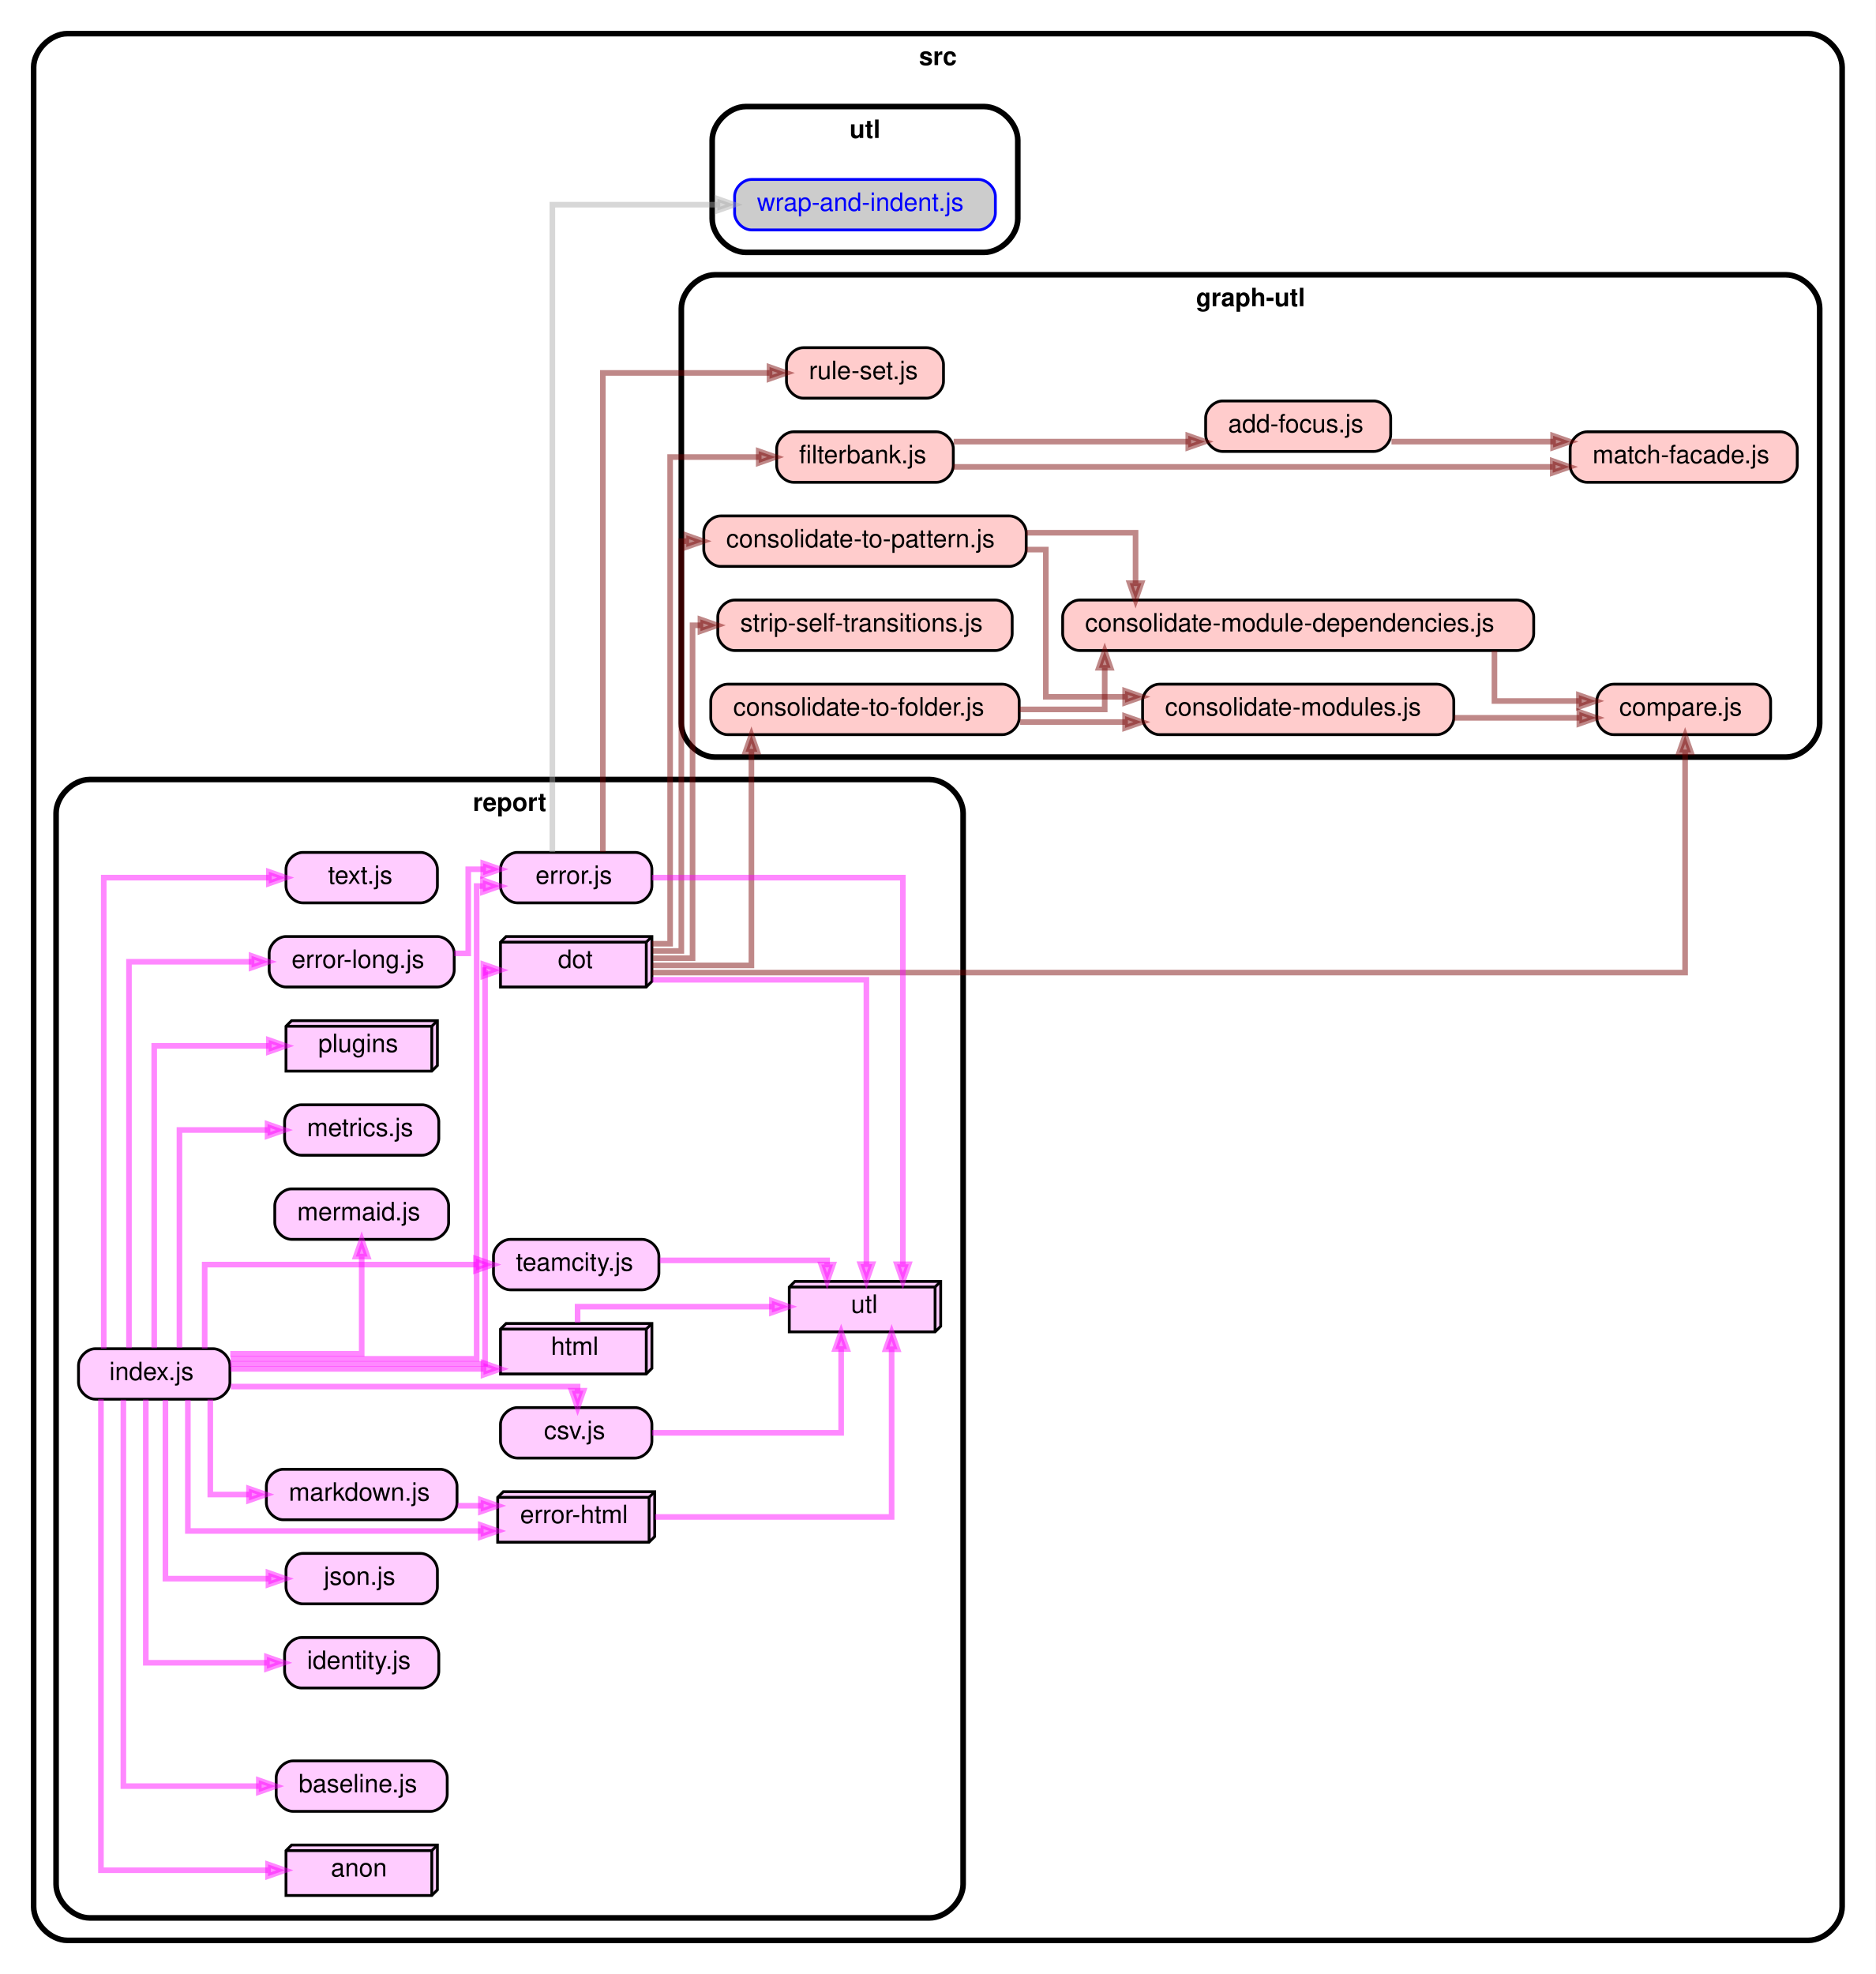
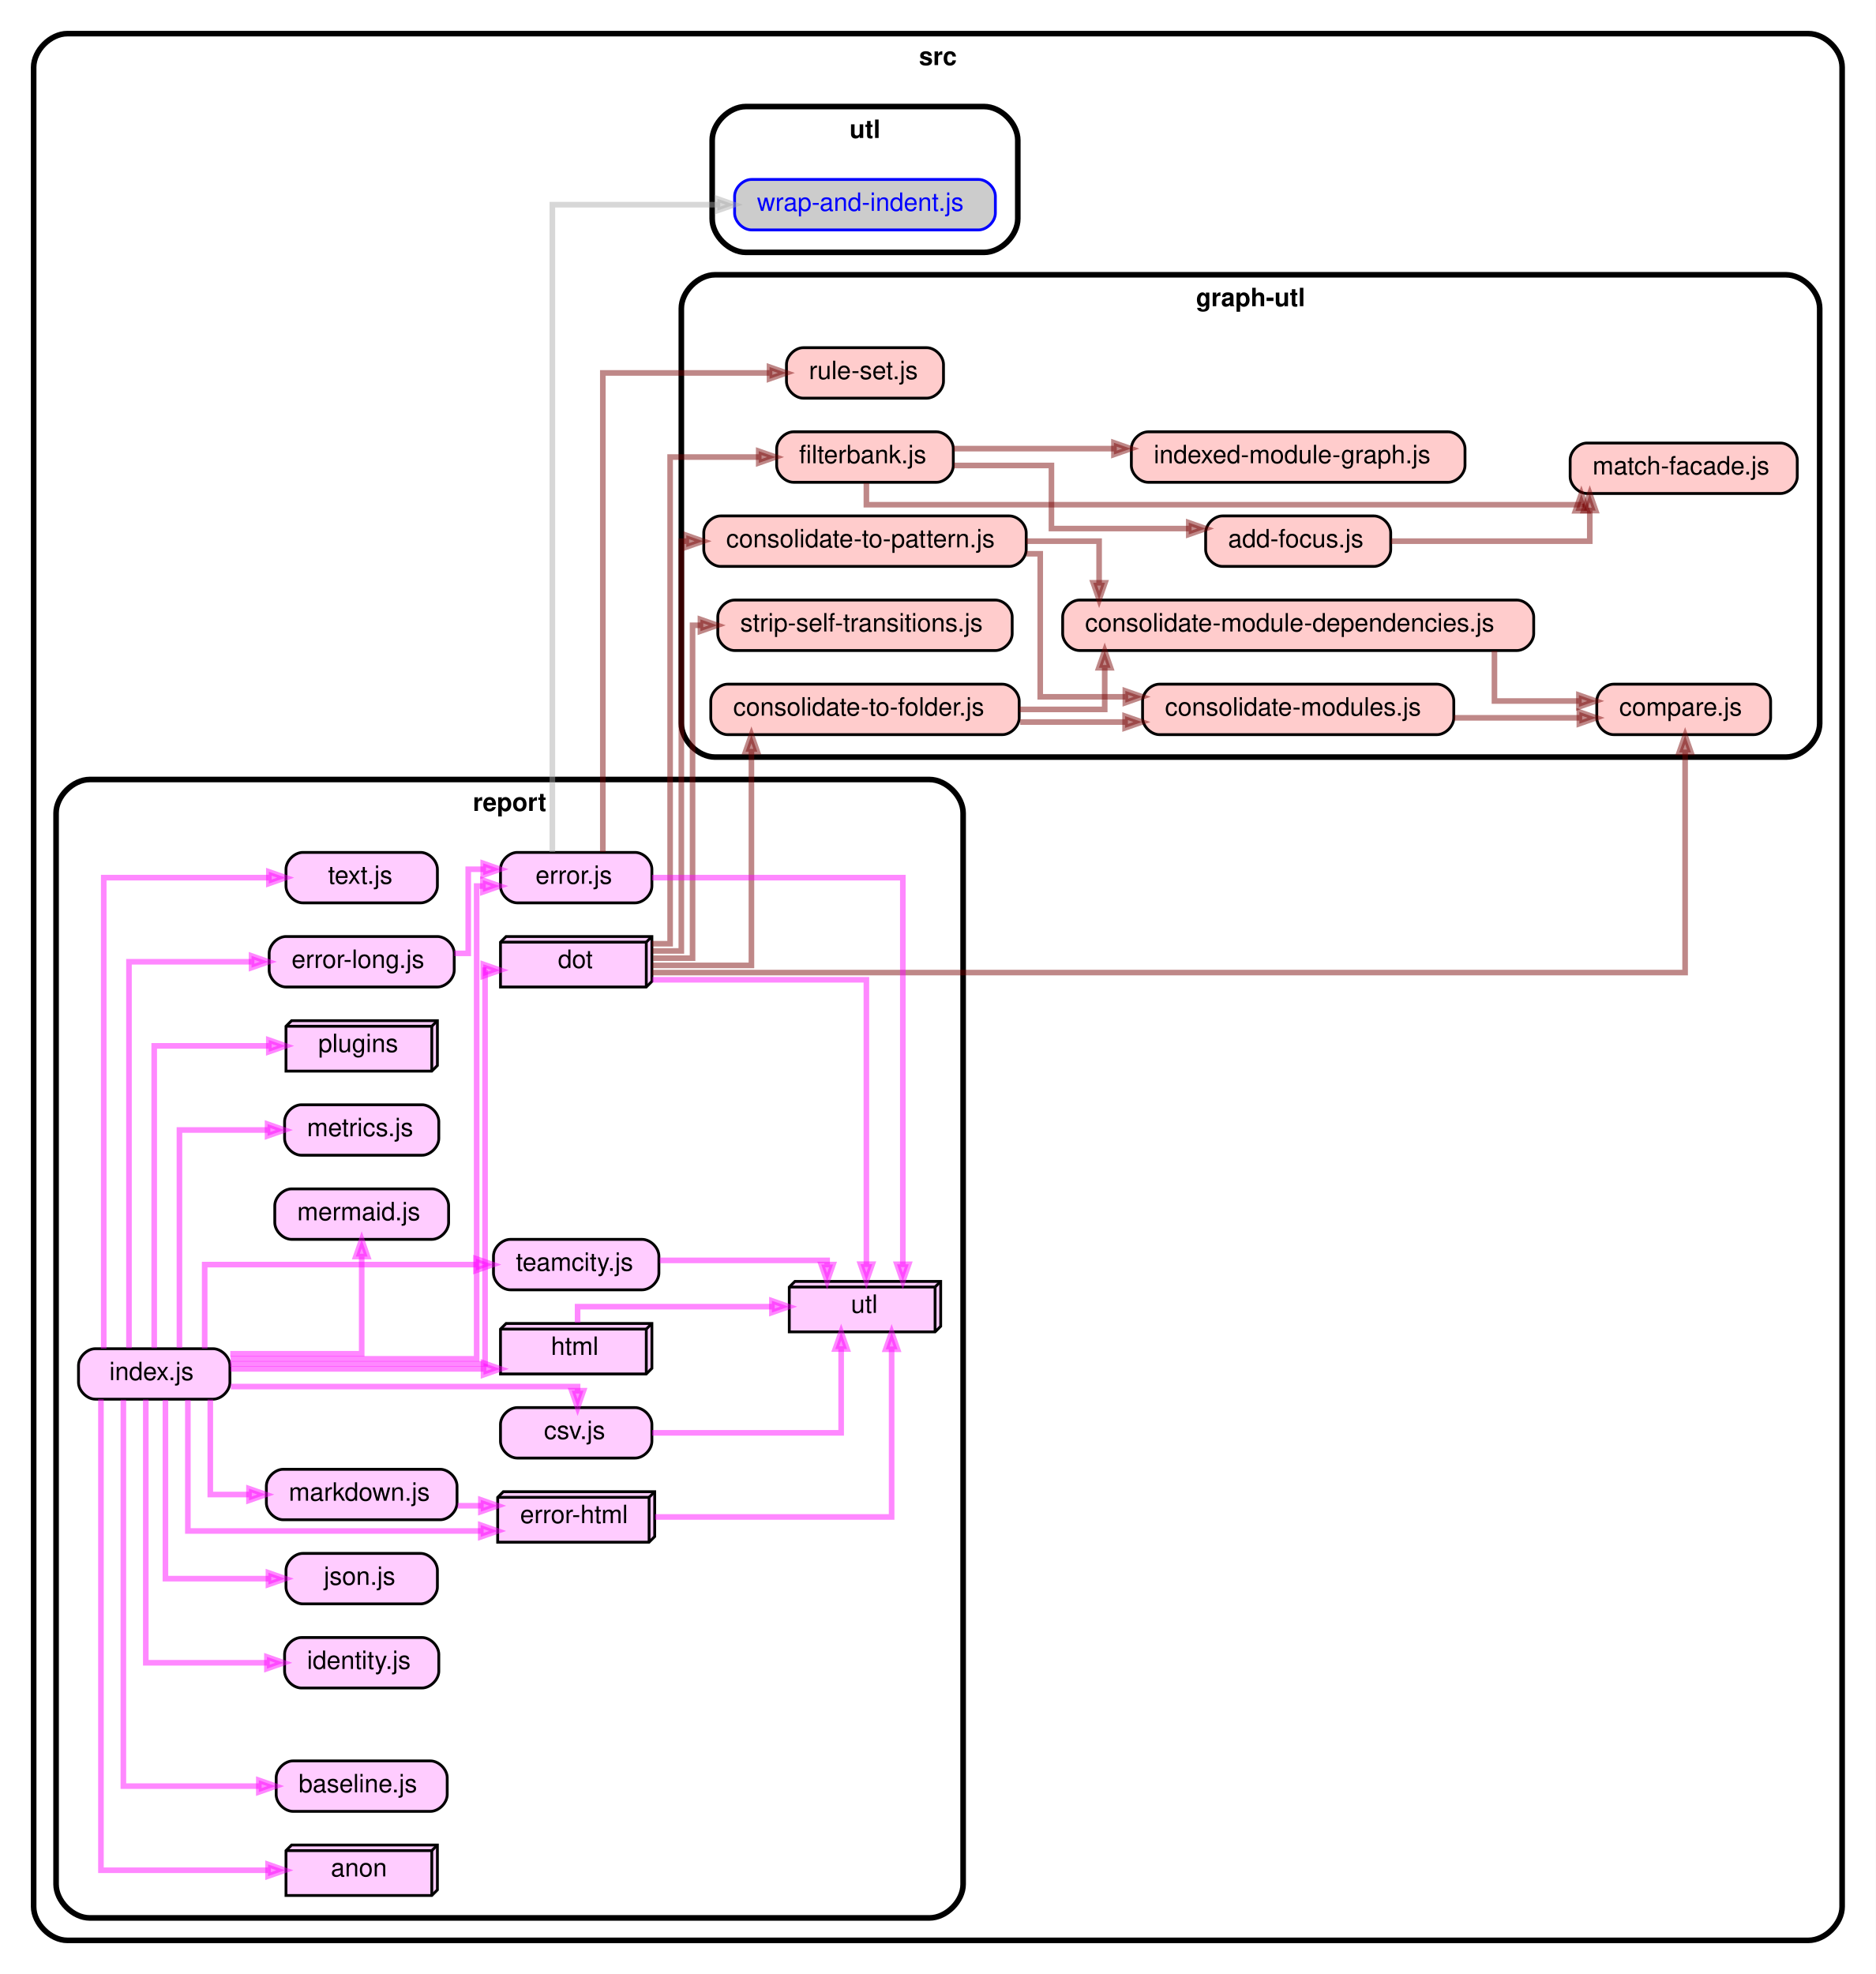
<svg xmlns="http://www.w3.org/2000/svg" xmlns:xlink="http://www.w3.org/1999/xlink" width="669pt" height="704pt" viewBox="0.00 0.00 669.00 704.00">
  <g id="graph0" class="graph" transform="scale(1 1) rotate(0) translate(4 700)">
    <polygon fill="white" stroke="transparent" points="-4,4 -4,-700 665,-700 665,4 -4,4" />
    <g id="clust1" class="cluster">
      <path fill="#ffffff" stroke="black" stroke-width="2" d="M20,-8C20,-8 641,-8 641,-8 647,-8 653,-14 653,-20 653,-20 653,-676 653,-676 653,-682 647,-688 641,-688 641,-688 20,-688 20,-688 14,-688 8,-682 8,-676 8,-676 8,-20 8,-20 8,-14 14,-8 20,-8" />
      <text text-anchor="middle" x="330.5" y="-676.8" font-family="Helvetica,sans-Serif" font-weight="bold" font-size="9.00">src</text>
    </g>
    <g id="clust2" class="cluster">
      <path fill="#ffffff" stroke="black" stroke-width="2" d="M251,-430C251,-430 633,-430 633,-430 639,-430 645,-436 645,-442 645,-442 645,-590 645,-590 645,-596 639,-602 633,-602 633,-602 251,-602 251,-602 245,-602 239,-596 239,-590 239,-590 239,-442 239,-442 239,-436 245,-430 251,-430" />
      <text text-anchor="middle" x="442" y="-590.8" font-family="Helvetica,sans-Serif" font-weight="bold" font-size="9.00">graph-utl</text>
    </g>
    <g id="clust3" class="cluster">
      <path fill="#ffffff" stroke="black" stroke-width="2" d="M28,-16C28,-16 327.5,-16 327.5,-16 333.5,-16 339.5,-22 339.5,-28 339.5,-28 339.5,-410 339.5,-410 339.5,-416 333.5,-422 327.5,-422 327.5,-422 28,-422 28,-422 22,-422 16,-416 16,-410 16,-410 16,-28 16,-28 16,-22 22,-16 28,-16" />
      <text text-anchor="middle" x="177.75" y="-410.8" font-family="Helvetica,sans-Serif" font-weight="bold" font-size="9.00">report</text>
    </g>
    <g id="clust4" class="cluster">
      <path fill="#ffffff" stroke="black" stroke-width="2" d="M262,-610C262,-610 347,-610 347,-610 353,-610 359,-616 359,-622 359,-622 359,-650 359,-650 359,-656 353,-662 347,-662 347,-662 262,-662 262,-662 256,-662 250,-656 250,-650 250,-650 250,-622 250,-622 250,-616 256,-610 262,-610" />
      <text text-anchor="start" x="299" y="-650.8" font-family="Helvetica,sans-Serif" font-weight="bold" font-size="9.00">utl</text>
    </g>
    <g id="node1" class="node">
      <g id="a_node1">
        <a xlink:href="https://github.com/sverweij/dependency-cruiser/blob/develop/src/graph-utl/add-focus.js" xlink:title="add-focus.js">
-           <path fill="#ffcccc" stroke="black" d="M486,-557C486,-557 432,-557 432,-557 429,-557 426,-554 426,-551 426,-551 426,-545 426,-545 426,-542 429,-539 432,-539 432,-539 486,-539 486,-539 489,-539 492,-542 492,-545 492,-545 492,-551 492,-551 492,-554 489,-557 486,-557" />
-           <text text-anchor="start" x="434" y="-545.8" font-family="Helvetica,sans-Serif" font-size="9.00">add-focus.js</text>
+           <path fill="#ffcccc" stroke="black" d="M486,-516C486,-516 432,-516 432,-516 429,-516 426,-513 426,-510 426,-510 426,-504 426,-504 426,-501 429,-498 432,-498 432,-498 486,-498 486,-498 489,-498 492,-501 492,-504 492,-504 492,-510 492,-510 492,-513 489,-516 486,-516" />
+           <text text-anchor="start" x="434" y="-504.8" font-family="Helvetica,sans-Serif" font-size="9.00">add-focus.js</text>
        </a>
      </g>
    </g>
    <g id="node2" class="node">
      <g id="a_node2">
        <a xlink:href="https://github.com/sverweij/dependency-cruiser/blob/develop/src/graph-utl/match-facade.js" xlink:title="match-facade.js">
-           <path fill="#ffcccc" stroke="black" d="M631,-546C631,-546 562,-546 562,-546 559,-546 556,-543 556,-540 556,-540 556,-534 556,-534 556,-531 559,-528 562,-528 562,-528 631,-528 631,-528 634,-528 637,-531 637,-534 637,-534 637,-540 637,-540 637,-543 634,-546 631,-546" />
-           <text text-anchor="start" x="564" y="-534.8" font-family="Helvetica,sans-Serif" font-size="9.00">match-facade.js</text>
+           <path fill="#ffcccc" stroke="black" d="M631,-542C631,-542 562,-542 562,-542 559,-542 556,-539 556,-536 556,-536 556,-530 556,-530 556,-527 559,-524 562,-524 562,-524 631,-524 631,-524 634,-524 637,-527 637,-530 637,-530 637,-536 637,-536 637,-539 634,-542 631,-542" />
+           <text text-anchor="start" x="564" y="-530.8" font-family="Helvetica,sans-Serif" font-size="9.00">match-facade.js</text>
        </a>
      </g>
    </g>
    <g id="edge1" class="edge">
-       <path fill="none" stroke="#770000" stroke-width="2" stroke-opacity="0.467" d="M492.28,-542.5C492.28,-542.5 549.92,-542.5 549.92,-542.5" />
-       <polygon fill="#770000" fill-opacity="0.467" stroke="#770000" stroke-width="2" stroke-opacity="0.467" points="549.92,-544.6 555.92,-542.5 549.92,-540.4 549.92,-544.6" />
+       <path fill="none" stroke="#770000" stroke-width="2" stroke-opacity="0.467" d="M492.19,-507C522.63,-507 563,-507 563,-507 563,-507 563,-517.91 563,-517.91" />
+       <polygon fill="#770000" fill-opacity="0.467" stroke="#770000" stroke-width="2" stroke-opacity="0.467" points="560.9,-517.91 563,-523.91 565.1,-517.91 560.9,-517.91" />
    </g>
    <g id="node3" class="node">
      <g id="a_node3">
        <a xlink:href="https://github.com/sverweij/dependency-cruiser/blob/develop/src/graph-utl/compare.js" xlink:title="compare.js">
          <path fill="#ffcccc" stroke="black" d="M621.5,-456C621.5,-456 571.5,-456 571.5,-456 568.5,-456 565.5,-453 565.5,-450 565.5,-450 565.5,-444 565.5,-444 565.5,-441 568.5,-438 571.5,-438 571.5,-438 621.5,-438 621.5,-438 624.5,-438 627.5,-441 627.5,-444 627.5,-444 627.5,-450 627.5,-450 627.5,-453 624.5,-456 621.5,-456" />
          <text text-anchor="start" x="573.5" y="-444.8" font-family="Helvetica,sans-Serif" font-size="9.00">compare.js</text>
        </a>
      </g>
    </g>
    <g id="node4" class="node">
      <g id="a_node4">
        <a xlink:href="https://github.com/sverweij/dependency-cruiser/blob/develop/src/graph-utl/consolidate-module-dependencies.js" xlink:title="consolidate-module-dependencies.js">
          <path fill="#ffcccc" stroke="black" d="M537,-486C537,-486 381,-486 381,-486 378,-486 375,-483 375,-480 375,-480 375,-474 375,-474 375,-471 378,-468 381,-468 381,-468 537,-468 537,-468 540,-468 543,-471 543,-474 543,-474 543,-480 543,-480 543,-483 540,-486 537,-486" />
          <text text-anchor="start" x="383" y="-474.8" font-family="Helvetica,sans-Serif" font-size="9.00">consolidate-module-dependencies.js</text>
        </a>
      </g>
    </g>
    <g id="edge2" class="edge">
      <path fill="none" stroke="#770000" stroke-width="2" stroke-opacity="0.467" d="M529,-467.86C529,-460.03 529,-450 529,-450 529,-450 559.12,-450 559.12,-450" />
      <polygon fill="#770000" fill-opacity="0.467" stroke="#770000" stroke-width="2" stroke-opacity="0.467" points="559.12,-452.1 565.12,-450 559.12,-447.9 559.12,-452.1" />
    </g>
    <g id="node5" class="node">
      <g id="a_node5">
        <a xlink:href="https://github.com/sverweij/dependency-cruiser/blob/develop/src/graph-utl/consolidate-modules.js" xlink:title="consolidate-modules.js">
          <path fill="#ffcccc" stroke="black" d="M508.5,-456C508.5,-456 409.5,-456 409.5,-456 406.5,-456 403.5,-453 403.5,-450 403.5,-450 403.5,-444 403.5,-444 403.5,-441 406.5,-438 409.5,-438 409.5,-438 508.5,-438 508.5,-438 511.5,-438 514.5,-441 514.5,-444 514.5,-444 514.5,-450 514.5,-450 514.5,-453 511.5,-456 508.5,-456" />
          <text text-anchor="start" x="411.5" y="-444.8" font-family="Helvetica,sans-Serif" font-size="9.00">consolidate-modules.js</text>
        </a>
      </g>
    </g>
    <g id="edge3" class="edge">
      <path fill="none" stroke="#770000" stroke-width="2" stroke-opacity="0.467" d="M514.53,-444C514.53,-444 559.28,-444 559.28,-444" />
      <polygon fill="#770000" fill-opacity="0.467" stroke="#770000" stroke-width="2" stroke-opacity="0.467" points="559.28,-446.1 565.28,-444 559.28,-441.9 559.28,-446.1" />
    </g>
    <g id="node6" class="node">
      <g id="a_node6">
        <a xlink:href="https://github.com/sverweij/dependency-cruiser/blob/develop/src/graph-utl/consolidate-to-folder.js" xlink:title="consolidate-to-folder.js">
          <path fill="#ffcccc" stroke="black" d="M353.5,-456C353.5,-456 255.5,-456 255.5,-456 252.5,-456 249.5,-453 249.5,-450 249.5,-450 249.5,-444 249.5,-444 249.5,-441 252.5,-438 255.5,-438 255.5,-438 353.5,-438 353.5,-438 356.5,-438 359.5,-441 359.5,-444 359.5,-444 359.5,-450 359.5,-450 359.5,-453 356.5,-456 353.5,-456" />
          <text text-anchor="start" x="257.5" y="-444.8" font-family="Helvetica,sans-Serif" font-size="9.00">consolidate-to-folder.js</text>
        </a>
      </g>
    </g>
    <g id="edge4" class="edge">
      <path fill="none" stroke="#770000" stroke-width="2" stroke-opacity="0.467" d="M359.62,-447C376.16,-447 390,-447 390,-447 390,-447 390,-461.84 390,-461.84" />
      <polygon fill="#770000" fill-opacity="0.467" stroke="#770000" stroke-width="2" stroke-opacity="0.467" points="387.9,-461.84 390,-467.84 392.1,-461.84 387.9,-461.84" />
    </g>
    <g id="edge5" class="edge">
      <path fill="none" stroke="#770000" stroke-width="2" stroke-opacity="0.467" d="M359.84,-442.5C359.84,-442.5 397.27,-442.5 397.27,-442.5" />
      <polygon fill="#770000" fill-opacity="0.467" stroke="#770000" stroke-width="2" stroke-opacity="0.467" points="397.27,-444.6 403.27,-442.5 397.27,-440.4 397.27,-444.6" />
    </g>
    <g id="node7" class="node">
      <g id="a_node7">
        <a xlink:href="https://github.com/sverweij/dependency-cruiser/blob/develop/src/graph-utl/consolidate-to-pattern.js" xlink:title="consolidate-to-pattern.js">
          <path fill="#ffcccc" stroke="black" d="M356,-516C356,-516 253,-516 253,-516 250,-516 247,-513 247,-510 247,-510 247,-504 247,-504 247,-501 250,-498 253,-498 253,-498 356,-498 356,-498 359,-498 362,-501 362,-504 362,-504 362,-510 362,-510 362,-513 359,-516 356,-516" />
          <text text-anchor="start" x="255" y="-504.8" font-family="Helvetica,sans-Serif" font-size="9.00">consolidate-to-pattern.js</text>
        </a>
      </g>
    </g>
    <g id="edge6" class="edge">
-       <path fill="none" stroke="#770000" stroke-width="2" stroke-opacity="0.467" d="M362.03,-510C382.69,-510 401,-510 401,-510 401,-510 401,-492.02 401,-492.02" />
-       <polygon fill="#770000" fill-opacity="0.467" stroke="#770000" stroke-width="2" stroke-opacity="0.467" points="403.1,-492.02 401,-486.02 398.9,-492.02 403.1,-492.02" />
+       <path fill="none" stroke="#770000" stroke-width="2" stroke-opacity="0.467" d="M362.04,-507C376.5,-507 388,-507 388,-507 388,-507 388,-492.16 388,-492.16" />
+       <polygon fill="#770000" fill-opacity="0.467" stroke="#770000" stroke-width="2" stroke-opacity="0.467" points="390.1,-492.16 388,-486.16 385.9,-492.16 390.1,-492.16" />
    </g>
    <g id="edge7" class="edge">
-       <path fill="none" stroke="#770000" stroke-width="2" stroke-opacity="0.467" d="M362.1,-504C366.34,-504 369,-504 369,-504 369,-504 369,-451.5 369,-451.5 369,-451.5 397.28,-451.5 397.28,-451.5" />
-       <polygon fill="#770000" fill-opacity="0.467" stroke="#770000" stroke-width="2" stroke-opacity="0.467" points="397.28,-453.6 403.28,-451.5 397.28,-449.4 397.28,-453.6" />
+       <path fill="none" stroke="#770000" stroke-width="2" stroke-opacity="0.467" d="M362.1,-502.5C365.15,-502.5 367,-502.5 367,-502.5 367,-502.5 367,-451.5 367,-451.5 367,-451.5 397.36,-451.5 397.36,-451.5" />
+       <polygon fill="#770000" fill-opacity="0.467" stroke="#770000" stroke-width="2" stroke-opacity="0.467" points="397.36,-453.6 403.36,-451.5 397.36,-449.4 397.36,-453.6" />
    </g>
    <g id="node8" class="node">
      <g id="a_node8">
        <a xlink:href="https://github.com/sverweij/dependency-cruiser/blob/develop/src/graph-utl/filterbank.js" xlink:title="filterbank.js">
          <path fill="#ffcccc" stroke="black" d="M330,-546C330,-546 279,-546 279,-546 276,-546 273,-543 273,-540 273,-540 273,-534 273,-534 273,-531 276,-528 279,-528 279,-528 330,-528 330,-528 333,-528 336,-531 336,-534 336,-534 336,-540 336,-540 336,-543 333,-546 330,-546" />
          <text text-anchor="start" x="281" y="-534.8" font-family="Helvetica,sans-Serif" font-size="9.00">filterbank.js</text>
        </a>
      </g>
    </g>
    <g id="edge8" class="edge">
-       <path fill="none" stroke="#770000" stroke-width="2" stroke-opacity="0.467" d="M336.14,-542.5C336.14,-542.5 419.8,-542.5 419.8,-542.5" />
-       <polygon fill="#770000" fill-opacity="0.467" stroke="#770000" stroke-width="2" stroke-opacity="0.467" points="419.8,-544.6 425.8,-542.5 419.8,-540.4 419.8,-544.6" />
-     </g>
-     <g id="edge9" class="edge">
-       <path fill="none" stroke="#770000" stroke-width="2" stroke-opacity="0.467" d="M336.03,-533.5C336.03,-533.5 549.79,-533.5 549.79,-533.5" />
-       <polygon fill="#770000" fill-opacity="0.467" stroke="#770000" stroke-width="2" stroke-opacity="0.467" points="549.79,-535.6 555.79,-533.5 549.79,-531.4 549.79,-535.6" />
+       <path fill="none" stroke="#770000" stroke-width="2" stroke-opacity="0.467" d="M336.19,-534C353.32,-534 371,-534 371,-534 371,-534 371,-511.5 371,-511.5 371,-511.5 419.98,-511.5 419.98,-511.5" />
+       <polygon fill="#770000" fill-opacity="0.467" stroke="#770000" stroke-width="2" stroke-opacity="0.467" points="419.98,-513.6 425.98,-511.5 419.98,-509.4 419.98,-513.6" />
+     </g>
+     <g id="edge10" class="edge">
+       <path fill="none" stroke="#770000" stroke-width="2" stroke-opacity="0.467" d="M305,-527.7C305,-523.74 305,-520 305,-520 305,-520 560,-520 560,-520 560,-520 560,-520.38 560,-520.38" />
+       <polygon fill="#770000" fill-opacity="0.467" stroke="#770000" stroke-width="2" stroke-opacity="0.467" points="557.9,-517.83 560,-523.83 562.1,-517.83 557.9,-517.83" />
    </g>
    <g id="node9" class="node">
      <g id="a_node9">
+         <a xlink:href="https://github.com/sverweij/dependency-cruiser/blob/develop/src/graph-utl/indexed-module-graph.js" xlink:title="indexed-module-graph.js">
+           <path fill="#ffcccc" stroke="black" d="M512.5,-546C512.5,-546 405.5,-546 405.5,-546 402.5,-546 399.5,-543 399.5,-540 399.5,-540 399.5,-534 399.5,-534 399.5,-531 402.5,-528 405.5,-528 405.5,-528 512.5,-528 512.5,-528 515.5,-528 518.5,-531 518.5,-534 518.5,-534 518.5,-540 518.5,-540 518.5,-543 515.5,-546 512.5,-546" />
+           <text text-anchor="start" x="407.5" y="-534.8" font-family="Helvetica,sans-Serif" font-size="9.00">indexed-module-graph.js</text>
+         </a>
+       </g>
+     </g>
+     <g id="edge9" class="edge">
+       <path fill="none" stroke="#770000" stroke-width="2" stroke-opacity="0.467" d="M336.14,-540C336.14,-540 393.29,-540 393.29,-540" />
+       <polygon fill="#770000" fill-opacity="0.467" stroke="#770000" stroke-width="2" stroke-opacity="0.467" points="393.29,-542.1 399.29,-540 393.29,-537.9 393.29,-542.1" />
+     </g>
+     <g id="node10" class="node">
+       <g id="a_node10">
        <a xlink:href="https://github.com/sverweij/dependency-cruiser/blob/develop/src/graph-utl/rule-set.js" xlink:title="rule-set.js">
          <path fill="#ffcccc" stroke="black" d="M326.5,-576C326.5,-576 282.5,-576 282.5,-576 279.5,-576 276.5,-573 276.5,-570 276.5,-570 276.5,-564 276.5,-564 276.5,-561 279.5,-558 282.5,-558 282.5,-558 326.5,-558 326.5,-558 329.5,-558 332.5,-561 332.5,-564 332.5,-564 332.5,-570 332.5,-570 332.5,-573 329.5,-576 326.5,-576" />
          <text text-anchor="start" x="284.5" y="-564.8" font-family="Helvetica,sans-Serif" font-size="9.00">rule-set.js</text>
        </a>
      </g>
    </g>
-     <g id="node10" class="node">
-       <g id="a_node10">
+     <g id="node11" class="node">
+       <g id="a_node11">
        <a xlink:href="https://github.com/sverweij/dependency-cruiser/blob/develop/src/graph-utl/strip-self-transitions.js" xlink:title="strip-self-transitions.js">
          <path fill="#ffcccc" stroke="black" d="M351,-486C351,-486 258,-486 258,-486 255,-486 252,-483 252,-480 252,-480 252,-474 252,-474 252,-471 255,-468 258,-468 258,-468 351,-468 351,-468 354,-468 357,-471 357,-474 357,-474 357,-480 357,-480 357,-483 354,-486 351,-486" />
          <text text-anchor="start" x="260" y="-474.8" font-family="Helvetica,sans-Serif" font-size="9.00">strip-self-transitions.js</text>
        </a>
      </g>
    </g>
-     <g id="node11" class="node">
-       <g id="a_node11">
+     <g id="node12" class="node">
+       <g id="a_node12">
        <a xlink:href="https://github.com/sverweij/dependency-cruiser/blob/develop/src/report/anon" xlink:title="anon">
          <polygon fill="#ffccff" stroke="black" points="152,-42 100,-42 98,-40 98,-24 150,-24 152,-26 152,-42" />
          <polyline fill="none" stroke="black" points="150,-40 98,-40 " />
          <polyline fill="none" stroke="black" points="150,-40 150,-24 " />
          <polyline fill="none" stroke="black" points="150,-40 152,-42 " />
          <text text-anchor="start" x="114" y="-30.8" font-family="Helvetica,sans-Serif" font-size="9.00">anon</text>
        </a>
      </g>
    </g>
-     <g id="node12" class="node">
-       <g id="a_node12">
+     <g id="node13" class="node">
+       <g id="a_node13">
        <a xlink:href="https://github.com/sverweij/dependency-cruiser/blob/develop/src/report/baseline.js" xlink:title="baseline.js">
          <path fill="#ffccff" stroke="black" d="M149.5,-72C149.5,-72 100.5,-72 100.5,-72 97.5,-72 94.5,-69 94.5,-66 94.5,-66 94.5,-60 94.5,-60 94.5,-57 97.5,-54 100.5,-54 100.5,-54 149.5,-54 149.5,-54 152.5,-54 155.5,-57 155.5,-60 155.5,-60 155.5,-66 155.5,-66 155.5,-69 152.5,-72 149.5,-72" />
          <text text-anchor="start" x="102.5" y="-60.8" font-family="Helvetica,sans-Serif" font-size="9.00">baseline.js</text>
        </a>
      </g>
    </g>
-     <g id="node13" class="node">
-       <g id="a_node13">
+     <g id="node14" class="node">
+       <g id="a_node14">
        <a xlink:href="https://github.com/sverweij/dependency-cruiser/blob/develop/src/report/csv.js" xlink:title="csv.js">
          <path fill="#ffccff" stroke="black" d="M222.5,-198C222.5,-198 180.5,-198 180.5,-198 177.5,-198 174.5,-195 174.5,-192 174.5,-192 174.5,-186 174.5,-186 174.5,-183 177.5,-180 180.5,-180 180.5,-180 222.5,-180 222.5,-180 225.5,-180 228.5,-183 228.5,-186 228.5,-186 228.5,-192 228.5,-192 228.5,-195 225.5,-198 222.5,-198" />
          <text text-anchor="start" x="190" y="-186.8" font-family="Helvetica,sans-Serif" font-size="9.00">csv.js</text>
        </a>
      </g>
    </g>
-     <g id="node14" class="node">
-       <g id="a_node14">
+     <g id="node15" class="node">
+       <g id="a_node15">
        <a xlink:href="https://github.com/sverweij/dependency-cruiser/blob/develop/src/report/utl" xlink:title="utl">
          <polygon fill="#ffccff" stroke="black" points="331.5,-243 279.5,-243 277.5,-241 277.5,-225 329.5,-225 331.5,-227 331.5,-243" />
          <polyline fill="none" stroke="black" points="329.5,-241 277.5,-241 " />
          <polyline fill="none" stroke="black" points="329.5,-241 329.5,-225 " />
          <polyline fill="none" stroke="black" points="329.5,-241 331.5,-243 " />
          <text text-anchor="start" x="299.5" y="-231.8" font-family="Helvetica,sans-Serif" font-size="9.00">utl</text>
        </a>
      </g>
    </g>
-     <g id="edge10" class="edge">
+     <g id="edge11" class="edge">
      <path fill="none" stroke="#ff00ff" stroke-width="2" stroke-opacity="0.467" d="M228.58,-189C256.5,-189 296,-189 296,-189 296,-189 296,-218.89 296,-218.89" />
      <polygon fill="#ff00ff" fill-opacity="0.467" stroke="#ff00ff" stroke-width="2" stroke-opacity="0.467" points="293.9,-218.89 296,-224.89 298.1,-218.89 293.9,-218.89" />
    </g>
-     <g id="node15" class="node">
-       <g id="a_node15">
+     <g id="node16" class="node">
+       <g id="a_node16">
        <a xlink:href="https://github.com/sverweij/dependency-cruiser/blob/develop/src/report/dot" xlink:title="dot">
          <polygon fill="#ffccff" stroke="black" points="228.5,-366 176.5,-366 174.5,-364 174.5,-348 226.5,-348 228.5,-350 228.5,-366" />
          <polyline fill="none" stroke="black" points="226.5,-364 174.5,-364 " />
          <polyline fill="none" stroke="black" points="226.5,-364 226.5,-348 " />
          <polyline fill="none" stroke="black" points="226.5,-364 228.5,-366 " />
          <text text-anchor="start" x="195" y="-354.8" font-family="Helvetica,sans-Serif" font-size="9.00">dot</text>
        </a>
      </g>
    </g>
-     <g id="edge13" class="edge">
+     <g id="edge14" class="edge">
      <path fill="none" stroke="#770000" stroke-width="2" stroke-opacity="0.467" d="M228.68,-353.14C318.04,-353.14 597,-353.14 597,-353.14 597,-353.14 597,-431.66 597,-431.66" />
      <polygon fill="#770000" fill-opacity="0.467" stroke="#770000" stroke-width="2" stroke-opacity="0.467" points="594.9,-431.66 597,-437.66 599.1,-431.66 594.9,-431.66" />
    </g>
-     <g id="edge16" class="edge">
+     <g id="edge17" class="edge">
      <path fill="none" stroke="#770000" stroke-width="2" stroke-opacity="0.467" d="M228.73,-355.71C245.57,-355.71 264,-355.71 264,-355.71 264,-355.71 264,-431.91 264,-431.91" />
      <polygon fill="#770000" fill-opacity="0.467" stroke="#770000" stroke-width="2" stroke-opacity="0.467" points="261.9,-431.91 264,-437.91 266.1,-431.91 261.9,-431.91" />
    </g>
-     <g id="edge14" class="edge">
+     <g id="edge15" class="edge">
      <path fill="none" stroke="#770000" stroke-width="2" stroke-opacity="0.467" d="M228.75,-360.86C234.57,-360.86 239,-360.86 239,-360.86 239,-360.86 239,-507 239,-507 239,-507 240.77,-507 240.77,-507" />
      <polygon fill="#770000" fill-opacity="0.467" stroke="#770000" stroke-width="2" stroke-opacity="0.467" points="240.77,-509.1 246.77,-507 240.77,-504.9 240.77,-509.1" />
    </g>
-     <g id="edge11" class="edge">
+     <g id="edge12" class="edge">
      <path fill="none" stroke="#770000" stroke-width="2" stroke-opacity="0.467" d="M228.54,-363.43C232.35,-363.43 235,-363.43 235,-363.43 235,-363.43 235,-537 235,-537 235,-537 266.6,-537 266.6,-537" />
      <polygon fill="#770000" fill-opacity="0.467" stroke="#770000" stroke-width="2" stroke-opacity="0.467" points="266.6,-539.1 272.6,-537 266.6,-534.9 266.6,-539.1" />
    </g>
-     <g id="edge15" class="edge">
+     <g id="edge16" class="edge">
      <path fill="none" stroke="#770000" stroke-width="2" stroke-opacity="0.467" d="M228.95,-358.29C236.67,-358.29 243,-358.29 243,-358.29 243,-358.29 243,-477 243,-477 243,-477 245.81,-477 245.81,-477" />
      <polygon fill="#770000" fill-opacity="0.467" stroke="#770000" stroke-width="2" stroke-opacity="0.467" points="245.81,-479.1 251.81,-477 245.81,-474.9 245.81,-479.1" />
    </g>
-     <g id="edge12" class="edge">
+     <g id="edge13" class="edge">
      <path fill="none" stroke="#ff00ff" stroke-width="2" stroke-opacity="0.467" d="M228.69,-350.57C259.36,-350.57 305,-350.57 305,-350.57 305,-350.57 305,-249.15 305,-249.15" />
      <polygon fill="#ff00ff" fill-opacity="0.467" stroke="#ff00ff" stroke-width="2" stroke-opacity="0.467" points="307.1,-249.15 305,-243.15 302.9,-249.15 307.1,-249.15" />
    </g>
-     <g id="node16" class="node">
-       <g id="a_node16">
+     <g id="node17" class="node">
+       <g id="a_node17">
        <a xlink:href="https://github.com/sverweij/dependency-cruiser/blob/develop/src/report/error-html" xlink:title="error-html">
          <polygon fill="#ffccff" stroke="black" points="229.5,-168 175.5,-168 173.5,-166 173.5,-150 227.5,-150 229.5,-152 229.5,-168" />
          <polyline fill="none" stroke="black" points="227.5,-166 173.5,-166 " />
          <polyline fill="none" stroke="black" points="227.5,-166 227.5,-150 " />
          <polyline fill="none" stroke="black" points="227.5,-166 229.5,-168 " />
          <text text-anchor="start" x="181.5" y="-156.8" font-family="Helvetica,sans-Serif" font-size="9.00">error-html</text>
        </a>
      </g>
    </g>
-     <g id="edge17" class="edge">
+     <g id="edge18" class="edge">
      <path fill="none" stroke="#ff00ff" stroke-width="2" stroke-opacity="0.467" d="M229.6,-159C262.92,-159 314,-159 314,-159 314,-159 314,-218.8 314,-218.8" />
      <polygon fill="#ff00ff" fill-opacity="0.467" stroke="#ff00ff" stroke-width="2" stroke-opacity="0.467" points="311.9,-218.8 314,-224.8 316.1,-218.8 311.9,-218.8" />
    </g>
-     <g id="node17" class="node">
-       <g id="a_node17">
+     <g id="node18" class="node">
+       <g id="a_node18">
        <a xlink:href="https://github.com/sverweij/dependency-cruiser/blob/develop/src/report/error-long.js" xlink:title="error-long.js">
          <path fill="#ffccff" stroke="black" d="M152,-366C152,-366 98,-366 98,-366 95,-366 92,-363 92,-360 92,-360 92,-354 92,-354 92,-351 95,-348 98,-348 98,-348 152,-348 152,-348 155,-348 158,-351 158,-354 158,-354 158,-360 158,-360 158,-363 155,-366 152,-366" />
          <text text-anchor="start" x="100" y="-354.8" font-family="Helvetica,sans-Serif" font-size="9.00">error-long.js</text>
        </a>
      </g>
    </g>
-     <g id="node18" class="node">
-       <g id="a_node18">
+     <g id="node19" class="node">
+       <g id="a_node19">
        <a xlink:href="https://github.com/sverweij/dependency-cruiser/blob/develop/src/report/error.js" xlink:title="error.js">
          <path fill="#ffccff" stroke="black" d="M222.5,-396C222.5,-396 180.5,-396 180.5,-396 177.5,-396 174.5,-393 174.5,-390 174.5,-390 174.5,-384 174.5,-384 174.5,-381 177.5,-378 180.5,-378 180.5,-378 222.5,-378 222.5,-378 225.5,-378 228.5,-381 228.5,-384 228.5,-384 228.5,-390 228.5,-390 228.5,-393 225.5,-396 222.5,-396" />
          <text text-anchor="start" x="187" y="-384.8" font-family="Helvetica,sans-Serif" font-size="9.00">error.js</text>
        </a>
      </g>
    </g>
-     <g id="edge18" class="edge">
+     <g id="edge19" class="edge">
      <path fill="none" stroke="#ff00ff" stroke-width="2" stroke-opacity="0.467" d="M158.03,-360C161.05,-360 163,-360 163,-360 163,-360 163,-390 163,-390 163,-390 168.34,-390 168.34,-390" />
      <polygon fill="#ff00ff" fill-opacity="0.467" stroke="#ff00ff" stroke-width="2" stroke-opacity="0.467" points="168.34,-392.1 174.34,-390 168.34,-387.9 168.34,-392.1" />
    </g>
-     <g id="edge19" class="edge">
+     <g id="edge20" class="edge">
      <path fill="none" stroke="#770000" stroke-width="2" stroke-opacity="0.467" d="M211,-396.17C211,-432.85 211,-567 211,-567 211,-567 270.45,-567 270.45,-567" />
      <polygon fill="#770000" fill-opacity="0.467" stroke="#770000" stroke-width="2" stroke-opacity="0.467" points="270.45,-569.1 276.45,-567 270.45,-564.9 270.45,-569.1" />
    </g>
-     <g id="edge21" class="edge">
+     <g id="edge22" class="edge">
      <path fill="none" stroke="#ff00ff" stroke-width="2" stroke-opacity="0.467" d="M228.52,-387C262.94,-387 318,-387 318,-387 318,-387 318,-249.11 318,-249.11" />
      <polygon fill="#ff00ff" fill-opacity="0.467" stroke="#ff00ff" stroke-width="2" stroke-opacity="0.467" points="320.1,-249.11 318,-243.11 315.9,-249.11 320.1,-249.11" />
    </g>
-     <g id="node19" class="node">
-       <g id="a_node19">
+     <g id="node20" class="node">
+       <g id="a_node20">
        <a xlink:href="https://github.com/sverweij/dependency-cruiser/blob/develop/src/utl/wrap-and-indent.js" xlink:title="utl-module-not-shared-enough">
          <path fill="#cccccc" stroke="blue" d="M345,-636C345,-636 264,-636 264,-636 261,-636 258,-633 258,-630 258,-630 258,-624 258,-624 258,-621 261,-618 264,-618 264,-618 345,-618 345,-618 348,-618 351,-621 351,-624 351,-624 351,-630 351,-630 351,-633 348,-636 345,-636" />
          <text text-anchor="start" x="266" y="-624.8" font-family="Helvetica,sans-Serif" font-size="9.00" fill="blue">wrap-and-indent.js</text>
        </a>
      </g>
    </g>
-     <g id="edge20" class="edge">
+     <g id="edge21" class="edge">
      <path fill="none" stroke="#aaaaaa" stroke-width="2" stroke-opacity="0.467" d="M193,-396.12C193,-439.95 193,-627 193,-627 193,-627 251.86,-627 251.86,-627" />
      <polygon fill="#aaaaaa" fill-opacity="0.467" stroke="#aaaaaa" stroke-width="2" stroke-opacity="0.467" points="251.86,-629.1 257.86,-627 251.86,-624.9 251.86,-629.1" />
    </g>
-     <g id="node20" class="node">
-       <g id="a_node20">
+     <g id="node21" class="node">
+       <g id="a_node21">
        <a xlink:href="https://github.com/sverweij/dependency-cruiser/blob/develop/src/report/html" xlink:title="html">
          <polygon fill="#ffccff" stroke="black" points="228.5,-228 176.5,-228 174.5,-226 174.5,-210 226.5,-210 228.5,-212 228.5,-228" />
          <polyline fill="none" stroke="black" points="226.5,-226 174.5,-226 " />
          <polyline fill="none" stroke="black" points="226.5,-226 226.5,-210 " />
          <polyline fill="none" stroke="black" points="226.5,-226 228.5,-228 " />
          <text text-anchor="start" x="192.5" y="-216.8" font-family="Helvetica,sans-Serif" font-size="9.00">html</text>
        </a>
      </g>
    </g>
-     <g id="edge22" class="edge">
+     <g id="edge23" class="edge">
      <path fill="none" stroke="#ff00ff" stroke-width="2" stroke-opacity="0.467" d="M202,-228.24C202,-231.33 202,-234 202,-234 202,-234 271.3,-234 271.3,-234" />
      <polygon fill="#ff00ff" fill-opacity="0.467" stroke="#ff00ff" stroke-width="2" stroke-opacity="0.467" points="271.3,-236.1 277.3,-234 271.3,-231.9 271.3,-236.1" />
    </g>
-     <g id="node21" class="node">
-       <g id="a_node21">
+     <g id="node22" class="node">
+       <g id="a_node22">
        <a xlink:href="https://github.com/sverweij/dependency-cruiser/blob/develop/src/report/identity.js" xlink:title="identity.js">
          <path fill="#ffccff" stroke="black" d="M146.5,-116C146.5,-116 103.5,-116 103.5,-116 100.5,-116 97.5,-113 97.5,-110 97.5,-110 97.5,-104 97.5,-104 97.5,-101 100.5,-98 103.5,-98 103.5,-98 146.5,-98 146.5,-98 149.5,-98 152.5,-101 152.5,-104 152.5,-104 152.5,-110 152.5,-110 152.5,-113 149.5,-116 146.5,-116" />
          <text text-anchor="start" x="105.5" y="-104.8" font-family="Helvetica,sans-Serif" font-size="9.00">identity.js</text>
        </a>
      </g>
    </g>
-     <g id="node22" class="node">
-       <g id="a_node22">
+     <g id="node23" class="node">
+       <g id="a_node23">
        <a xlink:href="https://github.com/sverweij/dependency-cruiser/blob/develop/src/report/index.js" xlink:title="index.js">
          <path fill="#ffccff" stroke="black" d="M72,-219C72,-219 30,-219 30,-219 27,-219 24,-216 24,-213 24,-213 24,-207 24,-207 24,-204 27,-201 30,-201 30,-201 72,-201 72,-201 75,-201 78,-204 78,-207 78,-207 78,-213 78,-213 78,-216 75,-219 72,-219" />
          <text text-anchor="start" x="35" y="-207.8" font-family="Helvetica,sans-Serif" font-size="9.00">index.js</text>
        </a>
      </g>
    </g>
-     <g id="edge23" class="edge">
+     <g id="edge24" class="edge">
      <path fill="none" stroke="#ff00ff" stroke-width="2" stroke-opacity="0.467" d="M32,-200.98C32,-164.91 32,-33 32,-33 32,-33 91.6,-33 91.6,-33" />
      <polygon fill="#ff00ff" fill-opacity="0.467" stroke="#ff00ff" stroke-width="2" stroke-opacity="0.467" points="91.6,-35.1 97.6,-33 91.6,-30.9 91.6,-35.1" />
    </g>
-     <g id="edge24" class="edge">
+     <g id="edge25" class="edge">
      <path fill="none" stroke="#ff00ff" stroke-width="2" stroke-opacity="0.467" d="M40,-200.8C40,-168.62 40,-63 40,-63 40,-63 88.31,-63 88.31,-63" />
      <polygon fill="#ff00ff" fill-opacity="0.467" stroke="#ff00ff" stroke-width="2" stroke-opacity="0.467" points="88.31,-65.1 94.31,-63 88.31,-60.9 88.31,-65.1" />
    </g>
-     <g id="edge25" class="edge">
+     <g id="edge26" class="edge">
      <path fill="none" stroke="#ff00ff" stroke-width="2" stroke-opacity="0.467" d="M78.34,-205.5C121.86,-205.5 202,-205.5 202,-205.5 202,-205.5 202,-204.02 202,-204.02" />
      <polygon fill="#ff00ff" fill-opacity="0.467" stroke="#ff00ff" stroke-width="2" stroke-opacity="0.467" points="204.1,-204.02 202,-198.02 199.9,-204.02 204.1,-204.02" />
    </g>
-     <g id="edge26" class="edge">
+     <g id="edge27" class="edge">
      <path fill="none" stroke="#ff00ff" stroke-width="2" stroke-opacity="0.467" d="M78.07,-213.6C112.91,-213.6 169,-213.6 169,-213.6 169,-213.6 169,-354 169,-354 169,-354 169.54,-354 169.54,-354" />
      <polygon fill="#ff00ff" fill-opacity="0.467" stroke="#ff00ff" stroke-width="2" stroke-opacity="0.467" points="168.37,-356.1 174.37,-354 168.37,-351.9 168.37,-356.1" />
    </g>
-     <g id="edge28" class="edge">
+     <g id="edge29" class="edge">
      <path fill="none" stroke="#ff00ff" stroke-width="2" stroke-opacity="0.467" d="M63,-200.75C63,-184.85 63,-154 63,-154 63,-154 167.47,-154 167.47,-154" />
      <polygon fill="#ff00ff" fill-opacity="0.467" stroke="#ff00ff" stroke-width="2" stroke-opacity="0.467" points="167.47,-156.1 173.47,-154 167.47,-151.9 167.47,-156.1" />
    </g>
-     <g id="edge29" class="edge">
+     <g id="edge30" class="edge">
      <path fill="none" stroke="#ff00ff" stroke-width="2" stroke-opacity="0.467" d="M42,-219.2C42,-251.38 42,-357 42,-357 42,-357 85.72,-357 85.72,-357" />
      <polygon fill="#ff00ff" fill-opacity="0.467" stroke="#ff00ff" stroke-width="2" stroke-opacity="0.467" points="85.72,-359.1 91.72,-357 85.72,-354.9 85.72,-359.1" />
    </g>
-     <g id="edge27" class="edge">
+     <g id="edge28" class="edge">
      <path fill="none" stroke="#ff00ff" stroke-width="2" stroke-opacity="0.467" d="M78.25,-215.4C112.26,-215.4 166,-215.4 166,-215.4 166,-215.4 166,-384 166,-384 166,-384 168.23,-384 168.23,-384" />
      <polygon fill="#ff00ff" fill-opacity="0.467" stroke="#ff00ff" stroke-width="2" stroke-opacity="0.467" points="168.23,-386.1 174.23,-384 168.23,-381.9 168.23,-386.1" />
    </g>
-     <g id="edge30" class="edge">
+     <g id="edge31" class="edge">
      <path fill="none" stroke="#ff00ff" stroke-width="2" stroke-opacity="0.467" d="M78.25,-211.8C78.25,-211.8 168.45,-211.8 168.45,-211.8" />
      <polygon fill="#ff00ff" fill-opacity="0.467" stroke="#ff00ff" stroke-width="2" stroke-opacity="0.467" points="168.45,-213.9 174.45,-211.8 168.45,-209.7 168.45,-213.9" />
    </g>
-     <g id="edge31" class="edge">
+     <g id="edge32" class="edge">
      <path fill="none" stroke="#ff00ff" stroke-width="2" stroke-opacity="0.467" d="M48,-200.86C48,-175.65 48,-107 48,-107 48,-107 91.2,-107 91.2,-107" />
      <polygon fill="#ff00ff" fill-opacity="0.467" stroke="#ff00ff" stroke-width="2" stroke-opacity="0.467" points="91.2,-109.1 97.2,-107 91.2,-104.9 91.2,-109.1" />
    </g>
-     <g id="node23" class="node">
-       <g id="a_node23">
+     <g id="node24" class="node">
+       <g id="a_node24">
        <a xlink:href="https://github.com/sverweij/dependency-cruiser/blob/develop/src/report/json.js" xlink:title="json.js">
          <path fill="#ffccff" stroke="black" d="M146,-146C146,-146 104,-146 104,-146 101,-146 98,-143 98,-140 98,-140 98,-134 98,-134 98,-131 101,-128 104,-128 104,-128 146,-128 146,-128 149,-128 152,-131 152,-134 152,-134 152,-140 152,-140 152,-143 149,-146 146,-146" />
          <text text-anchor="start" x="111.5" y="-134.8" font-family="Helvetica,sans-Serif" font-size="9.00">json.js</text>
        </a>
      </g>
    </g>
-     <g id="edge32" class="edge">
+     <g id="edge33" class="edge">
      <path fill="none" stroke="#ff00ff" stroke-width="2" stroke-opacity="0.467" d="M55,-200.75C55,-181.11 55,-137 55,-137 55,-137 91.74,-137 91.74,-137" />
      <polygon fill="#ff00ff" fill-opacity="0.467" stroke="#ff00ff" stroke-width="2" stroke-opacity="0.467" points="91.74,-139.1 97.74,-137 91.74,-134.9 91.74,-139.1" />
    </g>
-     <g id="node24" class="node">
-       <g id="a_node24">
+     <g id="node25" class="node">
+       <g id="a_node25">
        <a xlink:href="https://github.com/sverweij/dependency-cruiser/blob/develop/src/report/markdown.js" xlink:title="markdown.js">
          <path fill="#ffccff" stroke="black" d="M153,-176C153,-176 97,-176 97,-176 94,-176 91,-173 91,-170 91,-170 91,-164 91,-164 91,-161 94,-158 97,-158 97,-158 153,-158 153,-158 156,-158 159,-161 159,-164 159,-164 159,-170 159,-170 159,-173 156,-176 153,-176" />
          <text text-anchor="start" x="99" y="-164.8" font-family="Helvetica,sans-Serif" font-size="9.00">markdown.js</text>
        </a>
      </g>
    </g>
-     <g id="edge33" class="edge">
+     <g id="edge34" class="edge">
      <path fill="none" stroke="#ff00ff" stroke-width="2" stroke-opacity="0.467" d="M71,-200.88C71,-188.26 71,-167 71,-167 71,-167 84.8,-167 84.8,-167" />
      <polygon fill="#ff00ff" fill-opacity="0.467" stroke="#ff00ff" stroke-width="2" stroke-opacity="0.467" points="84.8,-169.1 90.8,-167 84.8,-164.9 84.8,-169.1" />
    </g>
-     <g id="node25" class="node">
-       <g id="a_node25">
+     <g id="node26" class="node">
+       <g id="a_node26">
        <a xlink:href="https://github.com/sverweij/dependency-cruiser/blob/develop/src/report/mermaid.js" xlink:title="mermaid.js">
          <path fill="#ffccff" stroke="black" d="M150,-276C150,-276 100,-276 100,-276 97,-276 94,-273 94,-270 94,-270 94,-264 94,-264 94,-261 97,-258 100,-258 100,-258 150,-258 150,-258 153,-258 156,-261 156,-264 156,-264 156,-270 156,-270 156,-273 153,-276 150,-276" />
          <text text-anchor="start" x="102" y="-264.8" font-family="Helvetica,sans-Serif" font-size="9.00">mermaid.js</text>
        </a>
      </g>
    </g>
-     <g id="edge34" class="edge">
+     <g id="edge35" class="edge">
      <path fill="none" stroke="#ff00ff" stroke-width="2" stroke-opacity="0.467" d="M78.13,-217.2C99.25,-217.2 125,-217.2 125,-217.2 125,-217.2 125,-251.87 125,-251.87" />
      <polygon fill="#ff00ff" fill-opacity="0.467" stroke="#ff00ff" stroke-width="2" stroke-opacity="0.467" points="122.9,-251.87 125,-257.87 127.1,-251.87 122.9,-251.87" />
    </g>
-     <g id="node26" class="node">
-       <g id="a_node26">
+     <g id="node27" class="node">
+       <g id="a_node27">
        <a xlink:href="https://github.com/sverweij/dependency-cruiser/blob/develop/src/report/metrics.js" xlink:title="metrics.js">
          <path fill="#ffccff" stroke="black" d="M146.5,-306C146.5,-306 103.5,-306 103.5,-306 100.5,-306 97.5,-303 97.5,-300 97.5,-300 97.5,-294 97.5,-294 97.5,-291 100.5,-288 103.5,-288 103.5,-288 146.5,-288 146.5,-288 149.5,-288 152.5,-291 152.5,-294 152.5,-294 152.5,-300 152.5,-300 152.5,-303 149.5,-306 146.5,-306" />
          <text text-anchor="start" x="105.5" y="-294.8" font-family="Helvetica,sans-Serif" font-size="9.00">metrics.js</text>
        </a>
      </g>
    </g>
-     <g id="edge35" class="edge">
+     <g id="edge36" class="edge">
      <path fill="none" stroke="#ff00ff" stroke-width="2" stroke-opacity="0.467" d="M60,-219.31C60,-241.75 60,-297 60,-297 60,-297 91.43,-297 91.43,-297" />
      <polygon fill="#ff00ff" fill-opacity="0.467" stroke="#ff00ff" stroke-width="2" stroke-opacity="0.467" points="91.43,-299.1 97.43,-297 91.43,-294.9 91.43,-299.1" />
    </g>
-     <g id="node27" class="node">
-       <g id="a_node27">
+     <g id="node28" class="node">
+       <g id="a_node28">
        <a xlink:href="https://github.com/sverweij/dependency-cruiser/blob/develop/src/report/plugins" xlink:title="plugins">
          <polygon fill="#ffccff" stroke="black" points="152,-336 100,-336 98,-334 98,-318 150,-318 152,-320 152,-336" />
          <polyline fill="none" stroke="black" points="150,-334 98,-334 " />
          <polyline fill="none" stroke="black" points="150,-334 150,-318 " />
          <polyline fill="none" stroke="black" points="150,-334 152,-336 " />
          <text text-anchor="start" x="109.5" y="-324.8" font-family="Helvetica,sans-Serif" font-size="9.00">plugins</text>
        </a>
      </g>
    </g>
-     <g id="edge36" class="edge">
+     <g id="edge37" class="edge">
      <path fill="none" stroke="#ff00ff" stroke-width="2" stroke-opacity="0.467" d="M51,-219.18C51,-246.76 51,-327 51,-327 51,-327 91.87,-327 91.87,-327" />
      <polygon fill="#ff00ff" fill-opacity="0.467" stroke="#ff00ff" stroke-width="2" stroke-opacity="0.467" points="91.87,-329.1 97.87,-327 91.87,-324.9 91.87,-329.1" />
    </g>
-     <g id="node28" class="node">
-       <g id="a_node28">
+     <g id="node29" class="node">
+       <g id="a_node29">
        <a xlink:href="https://github.com/sverweij/dependency-cruiser/blob/develop/src/report/teamcity.js" xlink:title="teamcity.js">
          <path fill="#ffccff" stroke="black" d="M225,-258C225,-258 178,-258 178,-258 175,-258 172,-255 172,-252 172,-252 172,-246 172,-246 172,-243 175,-240 178,-240 178,-240 225,-240 225,-240 228,-240 231,-243 231,-246 231,-246 231,-252 231,-252 231,-255 228,-258 225,-258" />
          <text text-anchor="start" x="180" y="-246.8" font-family="Helvetica,sans-Serif" font-size="9.00">teamcity.js</text>
        </a>
      </g>
    </g>
-     <g id="edge37" class="edge">
+     <g id="edge38" class="edge">
      <path fill="none" stroke="#ff00ff" stroke-width="2" stroke-opacity="0.467" d="M69,-219.05C69,-230.57 69,-249 69,-249 69,-249 165.76,-249 165.76,-249" />
      <polygon fill="#ff00ff" fill-opacity="0.467" stroke="#ff00ff" stroke-width="2" stroke-opacity="0.467" points="165.76,-251.1 171.76,-249 165.76,-246.9 165.76,-251.1" />
    </g>
-     <g id="node29" class="node">
-       <g id="a_node29">
+     <g id="node30" class="node">
+       <g id="a_node30">
        <a xlink:href="https://github.com/sverweij/dependency-cruiser/blob/develop/src/report/text.js" xlink:title="text.js">
          <path fill="#ffccff" stroke="black" d="M146,-396C146,-396 104,-396 104,-396 101,-396 98,-393 98,-390 98,-390 98,-384 98,-384 98,-381 101,-378 104,-378 104,-378 146,-378 146,-378 149,-378 152,-381 152,-384 152,-384 152,-390 152,-390 152,-393 149,-396 146,-396" />
          <text text-anchor="start" x="113" y="-384.8" font-family="Helvetica,sans-Serif" font-size="9.00">text.js</text>
        </a>
      </g>
    </g>
-     <g id="edge38" class="edge">
+     <g id="edge39" class="edge">
      <path fill="none" stroke="#ff00ff" stroke-width="2" stroke-opacity="0.467" d="M33,-219.02C33,-255.09 33,-387 33,-387 33,-387 91.89,-387 91.89,-387" />
      <polygon fill="#ff00ff" fill-opacity="0.467" stroke="#ff00ff" stroke-width="2" stroke-opacity="0.467" points="91.89,-389.1 97.89,-387 91.89,-384.9 91.89,-389.1" />
    </g>
-     <g id="edge39" class="edge">
+     <g id="edge40" class="edge">
      <path fill="none" stroke="#ff00ff" stroke-width="2" stroke-opacity="0.467" d="M159.22,-163C159.22,-163 167.5,-163 167.5,-163" />
      <polygon fill="#ff00ff" fill-opacity="0.467" stroke="#ff00ff" stroke-width="2" stroke-opacity="0.467" points="167.5,-165.1 173.5,-163 167.5,-160.9 167.5,-165.1" />
    </g>
-     <g id="edge40" class="edge">
+     <g id="edge41" class="edge">
      <path fill="none" stroke="#ff00ff" stroke-width="2" stroke-opacity="0.467" d="M231.3,-250.5C257.34,-250.5 291,-250.5 291,-250.5 291,-250.5 291,-249.02 291,-249.02" />
      <polygon fill="#ff00ff" fill-opacity="0.467" stroke="#ff00ff" stroke-width="2" stroke-opacity="0.467" points="293.1,-249.02 291,-243.02 288.9,-249.02 293.1,-249.02" />
    </g>
  </g>
</svg>
